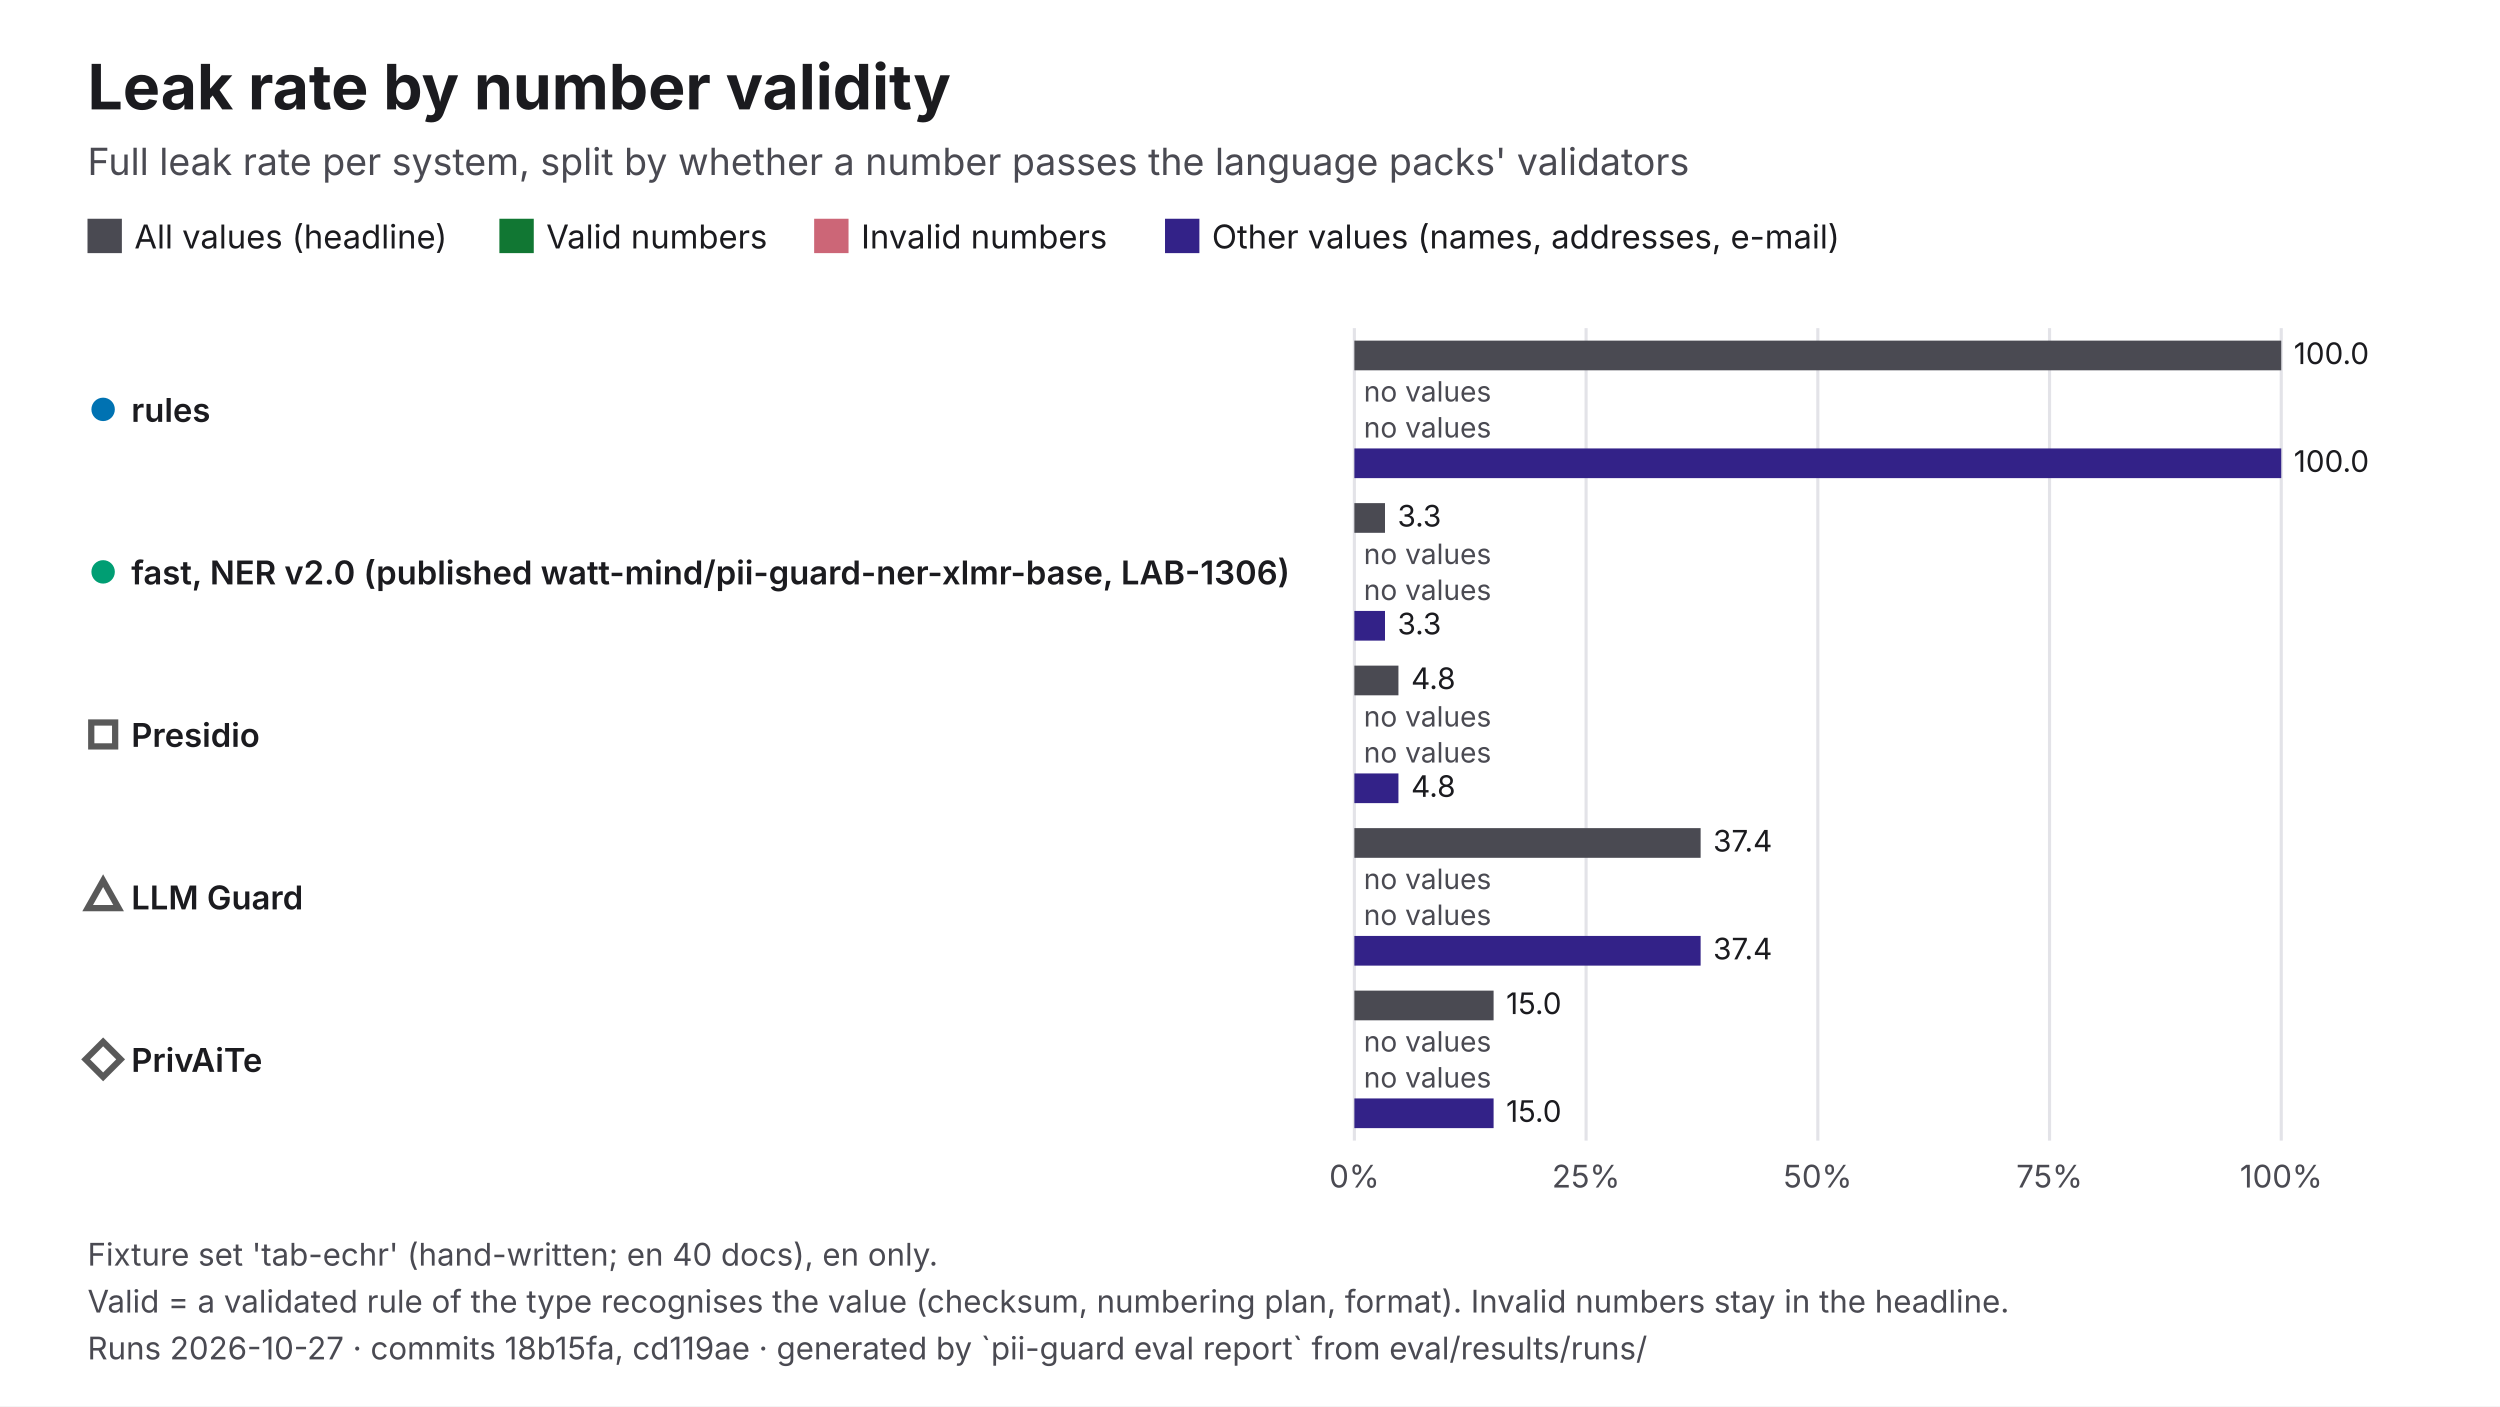
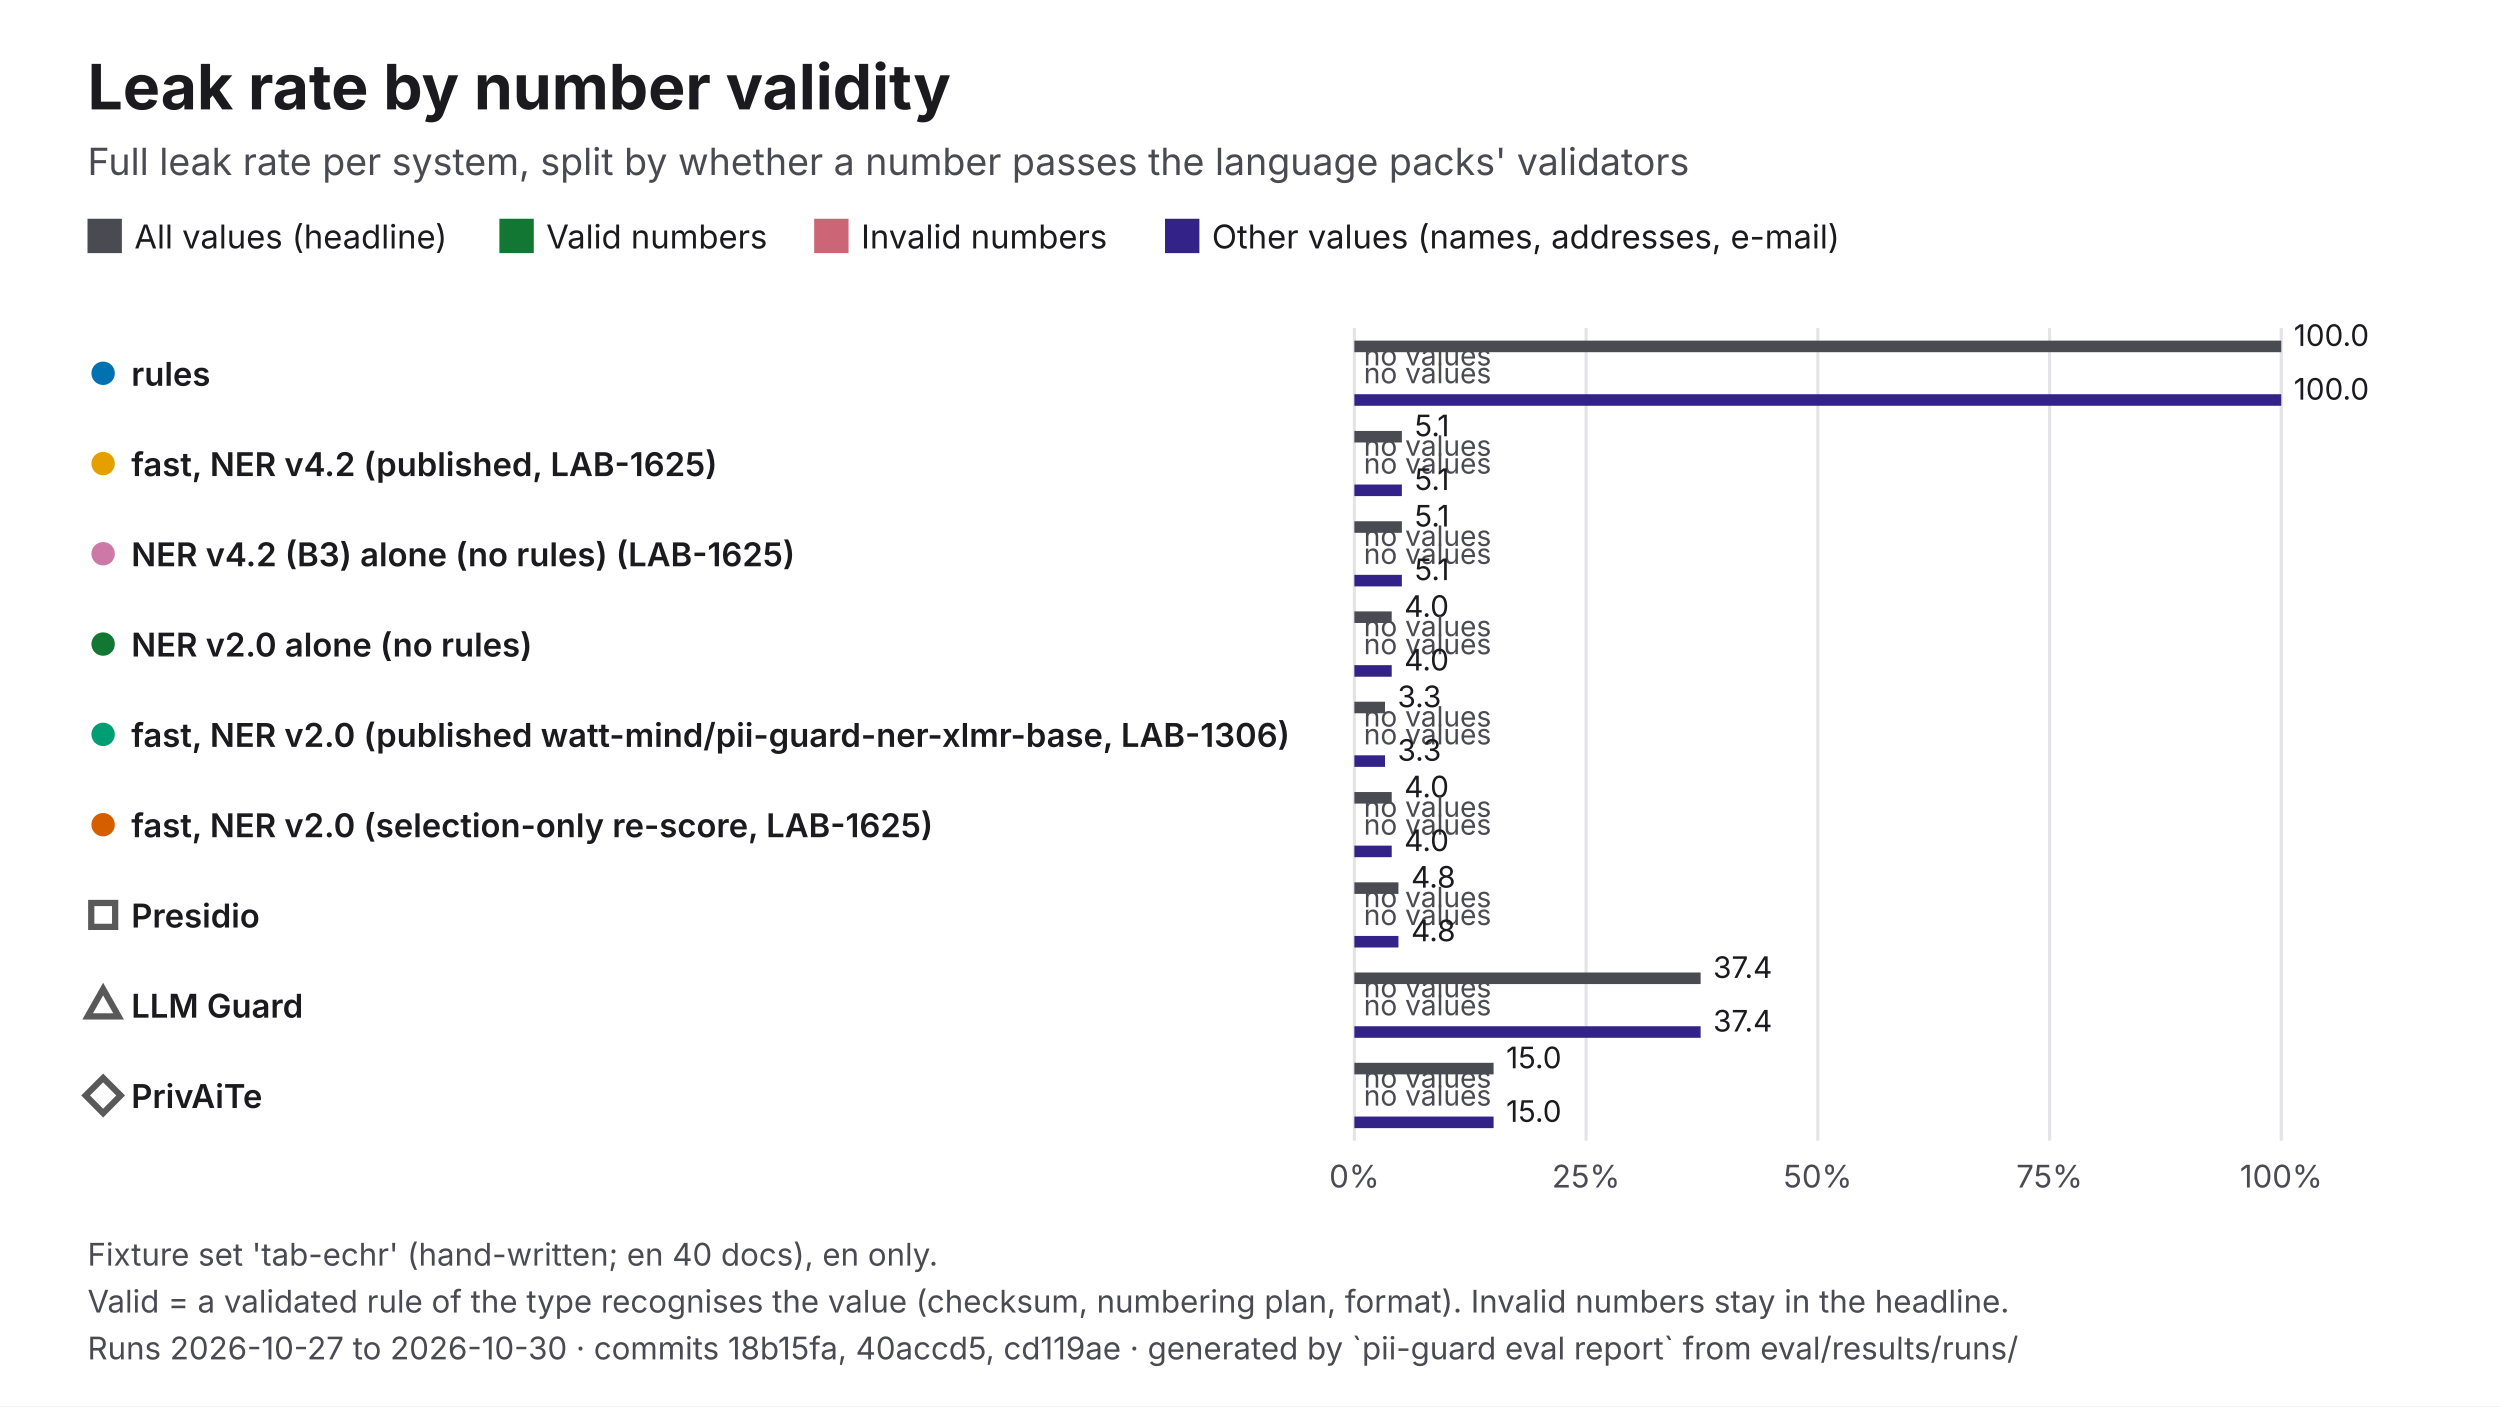
<svg xmlns="http://www.w3.org/2000/svg" viewBox="0 0 1600 900" width="1600" height="900" role="img" aria-labelledby="t d" font-family="Inter, 'Helvetica Neue', Helvetica, Arial, sans-serif">
  <rect width="1600" height="900" fill="#FFFFFF" />
  <text x="56" y="70" font-size="40" fill="#1B1B1F" font-weight="700">Leak rate by number validity</text>
  <text x="56" y="112" font-size="24" fill="#4A4A52">Full leak rate per system, split by whether a number passes the language packs' validators</text>
  <rect x="56" y="140" width="22" height="22" fill="#4A4A52" />
  <text x="86" y="159" font-size="21" fill="#1B1B1F">All values (headline)</text>
  <rect x="319.61" y="140" width="22" height="22" fill="#117733" />
  <text x="349.6" y="159" font-size="21" fill="#1B1B1F">Valid numbers</text>
  <rect x="521.06" y="140" width="22" height="22" fill="#CC6677" />
  <text x="551.1" y="159" font-size="21" fill="#1B1B1F">Invalid numbers</text>
  <rect x="745.61" y="140" width="22" height="22" fill="#332288" />
  <text x="775.6" y="159" font-size="21" fill="#1B1B1F">Other values (names, addresses, e-mail)</text>
  <line x1="866.8" y1="210" x2="866.8" y2="730" stroke="#E3E3E8" stroke-width="2" />
  <text x="866.8" y="760" font-size="20" fill="#4A4A52" text-anchor="middle">0%</text>
  <line x1="1015.1" y1="210" x2="1015.1" y2="730" stroke="#E3E3E8" stroke-width="2" />
  <text x="1015.1" y="760" font-size="20" fill="#4A4A52" text-anchor="middle">25%</text>
  <line x1="1163.4" y1="210" x2="1163.4" y2="730" stroke="#E3E3E8" stroke-width="2" />
  <text x="1163.4" y="760" font-size="20" fill="#4A4A52" text-anchor="middle">50%</text>
  <line x1="1311.7" y1="210" x2="1311.7" y2="730" stroke="#E3E3E8" stroke-width="2" />
  <text x="1311.7" y="760" font-size="20" fill="#4A4A52" text-anchor="middle">75%</text>
  <line x1="1460" y1="210" x2="1460" y2="730" stroke="#E3E3E8" stroke-width="2" />
  <text x="1460" y="760" font-size="20" fill="#4A4A52" text-anchor="middle">100%</text>
-   <circle cx="66" cy="262" r="9" fill="#0072B2" stroke="#FFFFFF" stroke-width="3" />
-   <text x="84" y="270" font-size="21" fill="#1B1B1F" font-weight="600">rules</text>
-   <rect x="866.8" y="218" width="593.2" height="19" fill="#4A4A52" />
-   <text x="1468" y="233" font-size="19" fill="#1B1B1F">100.0</text>
-   <text x="872.8" y="257" font-size="18" fill="#4A4A52">no values</text>
-   <text x="872.8" y="280" font-size="18" fill="#4A4A52">no values</text>
-   <rect x="866.8" y="287" width="593.2" height="19" fill="#332288" />
-   <text x="1468" y="302" font-size="19" fill="#1B1B1F">100.0</text>
-   <circle cx="66" cy="366" r="9" fill="#009E73" stroke="#FFFFFF" stroke-width="3" />
-   <text x="84" y="374" font-size="21" fill="#1B1B1F" font-weight="600">fast, NER v2.0 (published watt-mind/pii-guard-ner-xlmr-base, LAB-1306)</text>
-   <rect x="866.8" y="322" width="19.6" height="19" fill="#4A4A52" />
-   <text x="894.4" y="337" font-size="19" fill="#1B1B1F">3.3</text>
-   <text x="872.8" y="361" font-size="18" fill="#4A4A52">no values</text>
-   <text x="872.8" y="384" font-size="18" fill="#4A4A52">no values</text>
-   <rect x="866.8" y="391" width="19.6" height="19" fill="#332288" />
-   <text x="894.4" y="406" font-size="19" fill="#1B1B1F">3.3</text>
-   <rect x="58.4" y="462.4" width="15.3" height="15.3" fill="#FFFFFF" stroke="#595959" stroke-width="4" />
-   <text x="84" y="478" font-size="21" fill="#1B1B1F" font-weight="600">Presidio</text>
-   <rect x="866.8" y="426" width="28.2" height="19" fill="#4A4A52" />
-   <text x="903.1" y="441" font-size="19" fill="#1B1B1F">4.8</text>
+   <circle cx="66" cy="238.9" r="9" fill="#0072B2" stroke="#FFFFFF" stroke-width="3" />
+   <text x="84" y="246.9" font-size="21" fill="#1B1B1F" font-weight="600">rules</text>
+   <rect x="866.8" y="218" width="593.2" height="7.4" fill="#4A4A52" />
+   <text x="1468" y="221.4" font-size="19" fill="#1B1B1F">100.0</text>
+   <text x="872.8" y="233.9" font-size="18" fill="#4A4A52">no values</text>
+   <text x="872.8" y="245.3" font-size="18" fill="#4A4A52">no values</text>
+   <rect x="866.8" y="252.3" width="593.2" height="7.4" fill="#332288" />
+   <text x="1468" y="255.8" font-size="19" fill="#1B1B1F">100.0</text>
+   <circle cx="66" cy="296.7" r="9" fill="#E69F00" stroke="#FFFFFF" stroke-width="3" />
+   <text x="84" y="304.7" font-size="21" fill="#1B1B1F" font-weight="600">fast, NER v4.2 (published, LAB-1625)</text>
+   <rect x="866.8" y="275.8" width="30.4" height="7.4" fill="#4A4A52" />
+   <text x="905.3" y="279.2" font-size="19" fill="#1B1B1F">5.1</text>
+   <text x="872.8" y="291.7" font-size="18" fill="#4A4A52">no values</text>
+   <text x="872.8" y="303.1" font-size="18" fill="#4A4A52">no values</text>
+   <rect x="866.8" y="310.1" width="30.4" height="7.4" fill="#332288" />
+   <text x="905.3" y="313.6" font-size="19" fill="#1B1B1F">5.1</text>
+   <circle cx="66" cy="354.4" r="9" fill="#CC79A7" stroke="#FFFFFF" stroke-width="3" />
+   <text x="84" y="362.4" font-size="21" fill="#1B1B1F" font-weight="600">NER v4.2 (B3) alone (no rules) (LAB-1625)</text>
+   <rect x="866.8" y="333.6" width="30.4" height="7.4" fill="#4A4A52" />
+   <text x="905.3" y="337" font-size="19" fill="#1B1B1F">5.1</text>
+   <text x="872.8" y="349.4" font-size="18" fill="#4A4A52">no values</text>
+   <text x="872.8" y="360.9" font-size="18" fill="#4A4A52">no values</text>
+   <rect x="866.8" y="367.9" width="30.4" height="7.4" fill="#332288" />
+   <text x="905.3" y="371.3" font-size="19" fill="#1B1B1F">5.1</text>
+   <circle cx="66" cy="412.2" r="9" fill="#117733" stroke="#FFFFFF" stroke-width="3" />
+   <text x="84" y="420.2" font-size="21" fill="#1B1B1F" font-weight="600">NER v2.0 alone (no rules)</text>
+   <rect x="866.8" y="391.3" width="23.9" height="7.4" fill="#4A4A52" />
+   <text x="898.7" y="394.8" font-size="19" fill="#1B1B1F">4.0</text>
+   <text x="872.8" y="407.2" font-size="18" fill="#4A4A52">no values</text>
+   <text x="872.8" y="418.7" font-size="18" fill="#4A4A52">no values</text>
+   <rect x="866.8" y="425.7" width="23.9" height="7.4" fill="#332288" />
+   <text x="898.7" y="429.1" font-size="19" fill="#1B1B1F">4.0</text>
+   <circle cx="66" cy="470" r="9" fill="#009E73" stroke="#FFFFFF" stroke-width="3" />
+   <text x="84" y="478" font-size="21" fill="#1B1B1F" font-weight="600">fast, NER v2.0 (published watt-mind/pii-guard-ner-xlmr-base, LAB-1306)</text>
+   <rect x="866.8" y="449.1" width="19.6" height="7.4" fill="#4A4A52" />
+   <text x="894.4" y="452.6" font-size="19" fill="#1B1B1F">3.3</text>
  <text x="872.8" y="465" font-size="18" fill="#4A4A52">no values</text>
-   <text x="872.8" y="488" font-size="18" fill="#4A4A52">no values</text>
-   <rect x="866.8" y="495" width="28.2" height="19" fill="#332288" />
-   <text x="903.1" y="510" font-size="19" fill="#1B1B1F">4.8</text>
-   <polygon points="66,563.6 75.9,581.2 56.1,581.2" fill="#FFFFFF" stroke="#595959" stroke-width="4" />
-   <text x="84" y="582" font-size="21" fill="#1B1B1F" font-weight="600">LLM Guard</text>
-   <rect x="866.8" y="530" width="221.6" height="19" fill="#4A4A52" />
-   <text x="1096.4" y="545" font-size="19" fill="#1B1B1F">37.4</text>
-   <text x="872.8" y="569" font-size="18" fill="#4A4A52">no values</text>
+   <text x="872.8" y="476.4" font-size="18" fill="#4A4A52">no values</text>
+   <rect x="866.8" y="483.4" width="19.6" height="7.4" fill="#332288" />
+   <text x="894.4" y="486.9" font-size="19" fill="#1B1B1F">3.3</text>
+   <circle cx="66" cy="527.8" r="9" fill="#D55E00" stroke="#FFFFFF" stroke-width="3" />
+   <text x="84" y="535.8" font-size="21" fill="#1B1B1F" font-weight="600">fast, NER v2.0 (selection-only re-score, LAB-1625)</text>
+   <rect x="866.8" y="506.9" width="23.9" height="7.4" fill="#4A4A52" />
+   <text x="898.7" y="510.3" font-size="19" fill="#1B1B1F">4.0</text>
+   <text x="872.8" y="522.8" font-size="18" fill="#4A4A52">no values</text>
+   <text x="872.8" y="534.2" font-size="18" fill="#4A4A52">no values</text>
+   <rect x="866.8" y="541.2" width="23.9" height="7.4" fill="#332288" />
+   <text x="898.7" y="544.7" font-size="19" fill="#1B1B1F">4.0</text>
+   <rect x="58.4" y="577.9" width="15.3" height="15.3" fill="#FFFFFF" stroke="#595959" stroke-width="4" />
+   <text x="84" y="593.6" font-size="21" fill="#1B1B1F" font-weight="600">Presidio</text>
+   <rect x="866.8" y="564.7" width="28.2" height="7.4" fill="#4A4A52" />
+   <text x="903.1" y="568.1" font-size="19" fill="#1B1B1F">4.8</text>
+   <text x="872.8" y="580.6" font-size="18" fill="#4A4A52">no values</text>
  <text x="872.8" y="592" font-size="18" fill="#4A4A52">no values</text>
-   <rect x="866.8" y="599" width="221.6" height="19" fill="#332288" />
-   <text x="1096.4" y="614" font-size="19" fill="#1B1B1F">37.4</text>
-   <polygon points="66,666.8 77.2,678 66,689.2 54.8,678" fill="#FFFFFF" stroke="#595959" stroke-width="4" />
-   <text x="84" y="686" font-size="21" fill="#1B1B1F" font-weight="600">PrivAiTe</text>
-   <rect x="866.8" y="634" width="89.1" height="19" fill="#4A4A52" />
-   <text x="963.9" y="649" font-size="19" fill="#1B1B1F">15.0</text>
-   <text x="872.8" y="673" font-size="18" fill="#4A4A52">no values</text>
-   <text x="872.8" y="696" font-size="18" fill="#4A4A52">no values</text>
-   <rect x="866.8" y="703" width="89.1" height="19" fill="#332288" />
+   <rect x="866.8" y="599" width="28.2" height="7.4" fill="#332288" />
+   <text x="903.1" y="602.4" font-size="19" fill="#1B1B1F">4.8</text>
+   <polygon points="66,633 75.9,650.5 56.1,650.5" fill="#FFFFFF" stroke="#595959" stroke-width="4" />
+   <text x="84" y="651.3" font-size="21" fill="#1B1B1F" font-weight="600">LLM Guard</text>
+   <rect x="866.8" y="622.4" width="221.6" height="7.4" fill="#4A4A52" />
+   <text x="1096.4" y="625.9" font-size="19" fill="#1B1B1F">37.4</text>
+   <text x="872.8" y="638.3" font-size="18" fill="#4A4A52">no values</text>
+   <text x="872.8" y="649.8" font-size="18" fill="#4A4A52">no values</text>
+   <rect x="866.8" y="656.8" width="221.6" height="7.4" fill="#332288" />
+   <text x="1096.4" y="660.2" font-size="19" fill="#1B1B1F">37.4</text>
+   <polygon points="66,689.9 77.2,701.1 66,712.4 54.8,701.1" fill="#FFFFFF" stroke="#595959" stroke-width="4" />
+   <text x="84" y="709.1" font-size="21" fill="#1B1B1F" font-weight="600">PrivAiTe</text>
+   <rect x="866.8" y="680.2" width="89.1" height="7.4" fill="#4A4A52" />
+   <text x="963.9" y="683.7" font-size="19" fill="#1B1B1F">15.0</text>
+   <text x="872.8" y="696.1" font-size="18" fill="#4A4A52">no values</text>
+   <text x="872.8" y="707.6" font-size="18" fill="#4A4A52">no values</text>
+   <rect x="866.8" y="714.6" width="89.1" height="7.4" fill="#332288" />
  <text x="963.9" y="718" font-size="19" fill="#1B1B1F">15.0</text>
  <text x="56" y="810" font-size="20" fill="#4A4A52">Fixture set 'tab-echr' (hand-written; en 40 docs), en only.</text>
  <text x="56" y="840" font-size="20" fill="#4A4A52">Valid = a validated rule of the type recognises the value (checksum, numbering plan, format). Invalid numbers stay in the headline.</text>
-   <text x="56" y="870" font-size="20" fill="#4A4A52">Runs 2026-10-27 · commits 18b15fa, cd119ae · generated by `pii-guard eval report` from eval/results/runs/</text>
+   <text x="56" y="870" font-size="20" fill="#4A4A52">Runs 2026-10-27 to 2026-10-30 · commits 18b15fa, 40accd5, cd119ae · generated by `pii-guard eval report` from eval/results/runs/</text>
</svg>
